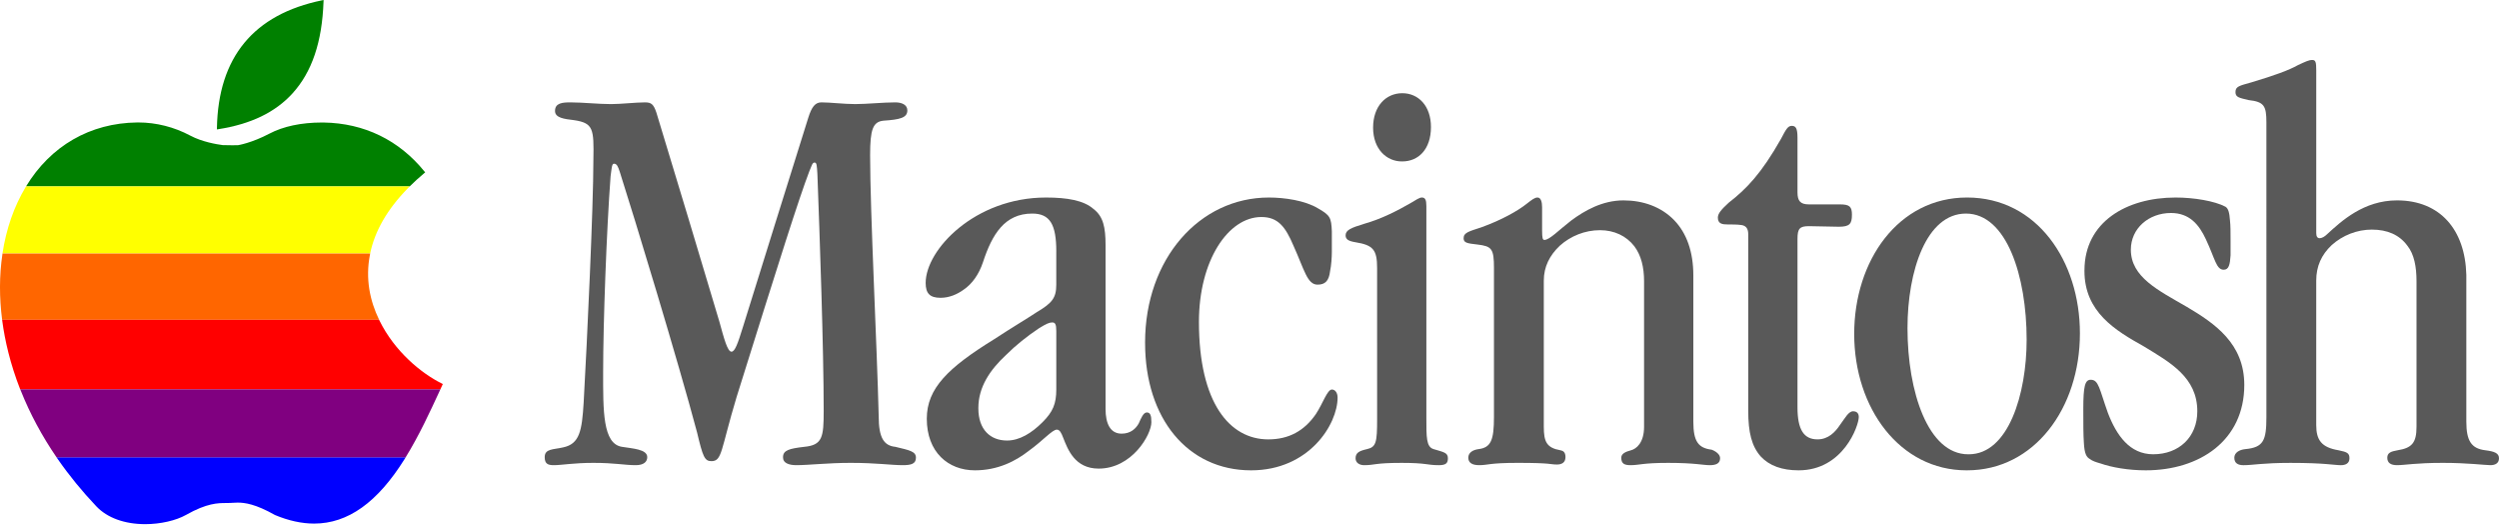
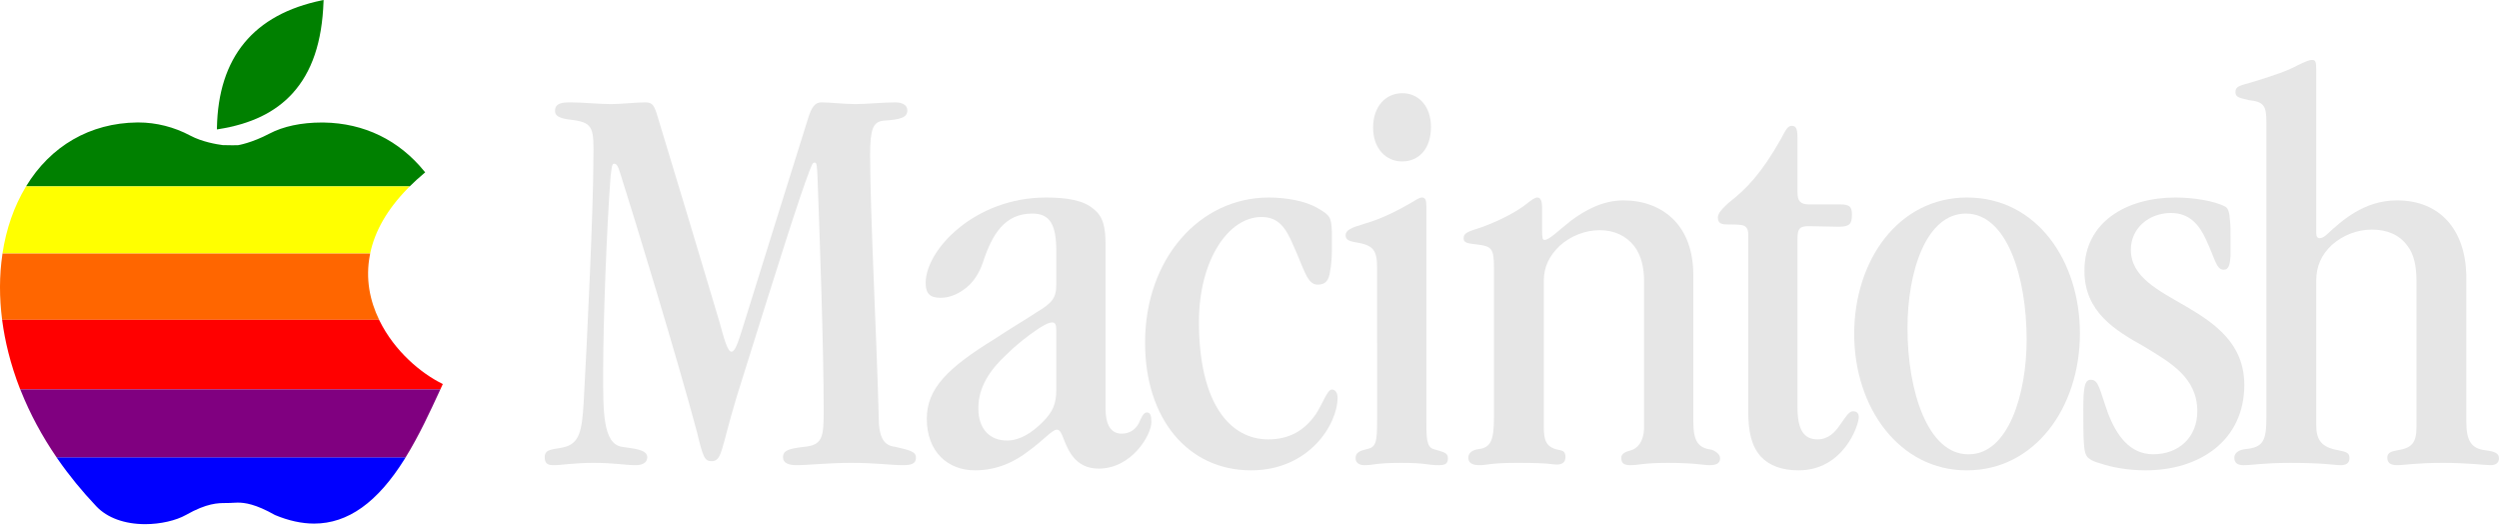
<svg xmlns="http://www.w3.org/2000/svg" version="1.1" id="svg2" x="0px" y="0px" width="566.93px" height="118.865px" viewBox="0 0 566.93 118.865" enable-background="new 0 0 566.93 118.865" xml:space="preserve">
+   <defs id="defs43" />
  <g id="layer1">
</g>
  <g id="layer5">
</g>
-   <g>
-     <path fill="#595959" d="M177.639,103.668c0-1.56,1.428-1.949,4.808-2.339c4.161-0.391,4.418-2.209,4.418-8.188   c0-14.037-0.907-39.771-1.428-53.678c-0.13-1.949-0.13-2.6-0.65-2.6s-0.651,0.781-1.171,1.95c-2.47,6.5-6.497,19.235-16.505,51.208   c-3.64,12.086-3.25,14.557-5.719,14.557c-1.56,0-1.949-1.041-3.25-6.5c-4.288-16.115-14.296-48.998-17.546-59.135   c-0.391-1.17-0.649-1.82-1.301-1.82c-0.518,0-0.518,1.04-0.777,2.859c-0.91,12.215-1.688,33.142-1.688,44.45   c0,8.577-0.133,16.246,4.288,16.896c2.339,0.392,5.719,0.521,5.719,2.34c0,1.039-0.779,1.819-2.602,1.819   c-2.598,0-4.676-0.521-9.617-0.521c-4.548,0-7.146,0.521-8.966,0.521c-1.302,0-2.079-0.26-2.079-1.819   c0-1.948,1.949-1.69,4.158-2.209c3.77-0.78,4.289-3.771,4.678-10.14c0.78-13.905,2.209-44.318,2.209-55.106   c0.13-7.018,0-8.317-4.418-8.968c-2.209-0.259-4.288-0.519-4.288-2.079c0-1.82,1.688-1.949,3.509-1.95   c2.729,0,6.368,0.39,9.229,0.39c2.209,0,5.587-0.39,7.668-0.389c1.429,0,1.949,0.389,2.6,2.339   c4.81,15.855,9.62,31.711,14.298,47.438c1.038,3.771,1.819,6.76,2.729,6.76c0.778,0,1.429-1.819,2.597-5.592   c4.941-15.854,9.88-31.71,14.818-47.438c0.776-2.469,1.559-3.509,2.989-3.51c1.948,0,5.198,0.39,7.668,0.39   c2.6,0,6.366-0.39,9.097-0.389c1.432,0,2.729,0.519,2.729,1.819c0,1.69-1.688,2.081-5.459,2.339   c-2.339,0.26-2.988,1.95-2.988,7.798c0,12.867,1.561,43.279,1.95,59.266c0,4.81,1.168,6.629,3.769,6.89   c3.25,0.778,4.679,1.041,4.679,2.47c0,1.43-1.169,1.689-2.986,1.689c-2.729,0-5.851-0.521-11.828-0.521   c-5.199,0-9.487,0.521-12.348,0.521c-1.69,0-2.988-0.521-2.988-1.689v-0.127L177.639,103.668L177.639,103.668z" />
-     <path fill="#595959" d="M239.633,57.01c0-6.108-1.432-8.579-5.459-8.579c-6.239,0-9.097,4.68-11.179,11.048   c-0.91,2.729-2.469,4.938-4.418,6.238c-1.431,1.04-3.25,1.819-5.198,1.819c-2.47,0-3.38-1.041-3.38-3.379   c0-7.537,11.179-19.364,27.294-19.364c4.81,0,8.579,0.649,10.785,2.6c2.212,1.69,2.732,4.159,2.732,8.188v37.17   c0,3.25,1.038,5.589,3.638,5.589c2.081,0,3.25-1.169,3.9-2.339c0.521-1.17,1.038-2.469,1.817-2.469c0.78,0,1.041,0.648,1.041,2.209   c0,2.857-4.418,10.525-11.959,10.525c-5.459,0-7.018-4.418-8.059-7.019c-0.391-1.04-0.777-1.819-1.428-1.819   c-1.041,0-3.12,2.471-6.37,4.811c-2.989,2.34-7.019,4.418-12.217,4.418c-6.108,0-10.918-4.157-10.918-11.697   c0-6.887,4.81-11.566,15.336-18.064c4.161-2.729,7.277-4.549,9.619-6.108c3.509-2.078,4.419-3.25,4.419-6.237v-7.54H239.633z    M221.954,92.62c0,4.811,2.732,7.279,6.5,7.279c2.859,0,5.589-1.69,8.06-4.16c2.339-2.338,3.119-4.158,3.119-7.407V75.075   c0-1.561-0.261-1.95-0.91-1.95c-0.647,0-1.299,0.26-2.989,1.301c-2.729,1.819-5.329,3.897-7.538,6.108   c-3.638,3.379-6.24,7.277-6.24,11.957L221.954,92.62L221.954,92.62z" />
-     <path fill="#595959" d="M259.776,77.675c0-18.975,12.347-32.882,28.074-32.882c3.51,0,8.188,0.649,11.178,2.469   c2.729,1.56,2.988,2.079,3.119,5.199v4.68c0,1.169-0.131,3.118-0.392,4.288c-0.261,2.34-1.171,3.12-2.858,3.12   c-2.34,0-2.989-3.378-5.459-8.837c-1.818-4.29-3.511-6.499-7.277-6.499c-7.537,0-14.167,9.877-14.167,23.782   c0,18.457,7.021,26.645,15.726,26.645c4.684,0,8.188-1.949,10.788-5.719c1.56-2.339,2.601-5.587,3.642-5.587   c0.776,0,1.299,0.778,1.299,1.819c0,6.107-6.497,16.506-19.624,16.506c-14.428,0-24.045-11.827-24.045-28.854L259.776,77.675   L259.776,77.675z" />
-     <path fill="#595959" d="M312.414,60.778c0-4.158-0.91-5.199-4.94-5.849c-1.559-0.26-2.206-0.649-2.206-1.56   c0-1.17,1.168-1.689,4.158-2.598c4.156-1.172,7.798-3.121,10.526-4.681c1.298-0.778,2.079-1.3,2.601-1.3   c0.776,0,1.037,0.521,1.037,1.949v6.109V94.7c0,4.42-0.042,6.641,1.637,7.146c2.296,0.696,3.25,0.781,3.25,2.082   c0,1.168-0.521,1.561-2.078,1.561c-2.729,0-2.678-0.521-8.396-0.521c-6.238,0-6.057,0.521-8.524,0.521   c-1.04,0-1.951-0.521-1.951-1.561c0-1.301,0.911-1.695,2.603-2.082c2.067-0.471,2.286-1.56,2.286-6.759L312.414,60.778   L312.414,60.778z M318.003,36.605c-3.382,0-6.499-2.731-6.499-7.669c0-4.808,2.859-7.798,6.63-7.798   c3.639,0,6.497,2.859,6.497,7.668c0,5.068-2.858,7.799-6.497,7.799H318.003z" />
-     <path fill="#595959" d="M338.926,60.778c0-4.418-0.521-4.938-3.768-5.328c-2.339-0.26-3.12-0.391-3.12-1.431   c0-1.3,1.299-1.56,4.028-2.469c4.678-1.69,8.319-3.769,10.267-5.329c1.171-0.909,1.821-1.43,2.474-1.43   c0.776,0,1.038,1.04,1.038,2.209v5.2c0,1.819,0.13,2.209,0.521,2.209c1.171,0,3.249-2.209,6.105-4.418   c2.991-2.209,7.021-4.549,11.827-4.549c4.419,0,8.579,1.43,11.565,4.549c2.731,2.859,4.291,7.019,4.291,12.476V95.61   c0,4.549,1.153,5.979,4.146,6.367c0,0,1.924,0.65,1.924,1.95c0,1.169-0.911,1.562-2.34,1.562c-1.562,0-3.339-0.521-9.447-0.521   c-5.848,0-6.474,0.521-8.551,0.521c-1.433,0-2.079-0.391-2.079-1.69c0-0.909,0.928-1.354,2.209-1.69   c1.2-0.313,2.962-1.688,2.962-5.328V63.769c0-3.121-0.646-5.85-2.209-7.93c-1.818-2.338-4.549-3.639-7.798-3.639   c-3.382,0-6.628,1.301-9.098,3.51c-2.339,2.209-3.641,4.809-3.641,7.928V96.78c0,3.379,0.632,4.779,3.771,5.328   c0.549,0.096,1.148,0.375,1.148,1.543c0,1.301-0.91,1.689-1.951,1.689c-1.56,0-1.147-0.375-8.813-0.375   c-6.63,0-6.734,0.521-8.813,0.521c-1.56,0-2.471-0.521-2.471-1.69s1.045-1.784,2.341-1.95c2.813-0.354,3.481-2.078,3.481-7.277   V60.778L338.926,60.778z" />
-     <path fill="#595959" d="M407.782,92.362c0,5.066,1.431,7.275,4.551,7.275c2.47,0,4.028-1.689,5.068-3.248   c1.169-1.562,1.948-3.121,2.989-3.121c0.776,0,1.299,0.391,1.299,1.301c0,1.949-3.511,12.088-13.647,12.088   c-3.768,0-6.627-1.039-8.575-3.119c-2.078-2.34-2.858-5.459-2.858-10.398V53.11c0-1.431-0.65-1.951-1.563-2.08   c-0.907-0.131-2.079-0.131-3.116-0.131c-1.172,0-2.213-0.129-2.213-1.56c0-0.91,0.78-1.819,2.473-3.379   c4.027-3.12,7.408-6.628,11.826-14.426c1.171-2.209,1.56-2.99,2.47-2.99c0.907,0,1.299,0.521,1.299,2.729v12.348   c0,1.95,0.649,2.729,2.604,2.729h7.018c2.209,0,2.729,0.52,2.729,2.34c0,2.08-0.521,2.729-2.989,2.729   c-2.209,0-4.548-0.131-6.757-0.131c-2.082,0-2.604,0.521-2.604,2.859L407.782,92.362L407.782,92.362z" />
-     <path fill="#595959" d="M446.125,106.657c-15.076,0-25.477-14.037-25.477-30.934c0-16.637,10.008-30.933,25.604-30.933   c15.856,0,25.604,14.427,25.604,30.803c0,17.025-10.397,31.063-25.604,31.063H446.125z M446.643,103.019   c8.97,0,13.127-13.646,13.127-25.994c0-14.428-4.549-28.593-13.776-28.593c-8.967,0-13.255,12.997-13.255,25.995   c0,14.425,4.679,28.593,13.774,28.593H446.643z" />
-     <path fill="#595959" d="M472.887,61.298c0-10.917,9.487-16.505,20.665-16.505c4.157,0,8.84,0.778,11.31,2.079   c0.646,0.39,0.911,1.3,1.038,3.119c0.131,1.17,0.131,2.6,0.131,4.55v3.379c-0.131,2.08-0.389,3.25-1.561,3.25   c-1.688,0-1.947-2.47-4.029-6.89c-1.56-3.379-3.77-5.979-7.927-5.979c-5.069,0-9.103,3.51-9.103,8.318   c0,6.237,6.24,9.228,12.74,12.996c6.368,3.77,12.996,8.317,12.996,17.677c0,12.605-10.139,19.364-22.354,19.364   c-3.9,0-7.668-0.649-10.27-1.56c-0.908-0.261-1.818-0.52-2.472-1.041c-0.646-0.39-1.168-1.039-1.298-3.639   c-0.13-1.82-0.13-4.288-0.13-7.669c0-5.199,0.388-6.627,1.688-6.627c1.82,0,1.947,2.079,3.899,7.538   c1.948,5.068,4.938,9.357,10.27,9.357c5.849,0,10.007-3.898,10.007-9.748c0-7.668-6.109-11.049-12.089-14.688   c-6.497-3.641-13.517-7.798-13.517-17.156v-0.13h0.005V61.298z" />
-     <path fill="#595959" d="M514.162,27.766c0-3.769-0.519-4.678-4.028-5.069c-2.209-0.521-2.988-0.65-2.988-1.82   c0-1.3,0.911-1.43,3.642-2.209c5.198-1.56,8.448-2.729,10.527-3.899c1.688-0.781,2.469-1.17,3.25-1.17   c0.775,0,0.905,0.519,0.905,2.339V52.85c0,0.779,0.263,1.169,0.781,1.169c0.521,0,1.168-0.391,1.688-0.91   c3.25-2.988,8.316-7.668,15.854-7.668c9.747,0,15.466,6.627,15.727,16.896v33.271c0,4.42,1.173,6.108,4.291,6.498   c2.079,0.261,3.117,0.65,3.117,1.82s-0.908,1.561-1.948,1.561c-1.169,0-5.068-0.521-10.784-0.521c-6.24,0-8.579,0.521-10.4,0.521   c-1.429,0-2.209-0.521-2.209-1.689s0.91-1.431,2.339-1.689c3.25-0.52,4.291-1.688,4.291-5.328V63.769   c0-3.25-0.521-6.108-2.078-8.059c-1.82-2.469-4.552-3.641-8.063-3.641c-3.377,0-6.627,1.301-9.096,3.51   c-2.341,2.21-3.513,4.811-3.513,8.061v32.752c0,3.377,1.172,5.068,5.069,5.717c1.951,0.394,2.469,0.65,2.469,1.82   s-0.907,1.562-1.947,1.562c-1.56,0-3.512-0.521-11.438-0.521c-6.367,0-8.446,0.521-10.658,0.521c-1.168,0-2.078-0.392-2.078-1.69   c0-1.169,1.172-1.818,2.47-1.949c4.157-0.39,4.81-1.949,4.81-7.277L514.162,27.766L514.162,27.766z" />
-     <g>
-       <path fill="#008000" d="M66.344,21.192c4.43-4.859,6.735-11.682,7.055-20.858l0.011-0.333l-0.324,0.066    C57.533,3.249,49.5,12.996,49.213,29.038l-0.006,0.312l0.307-0.048C56.922,28.141,62.428,25.488,66.344,21.192z" />
-       <path fill="#0000FF" d="M12.824,103.702l0.285,0.412c2.572,3.707,5.52,7.314,8.761,10.725c2.47,2.596,6.403,4.025,11.076,4.025    c3.424,0,6.976-0.809,9.269-2.104c4.738-2.681,7.252-2.687,9.084-2.688c0.371,0,0.715-0.002,1.043-0.021l0.303-0.021    c0.396-0.024,0.806-0.052,1.268-0.052c1.625,0,4.057,0.318,8.471,2.813c3.082,1.29,6.068,1.944,8.881,1.944l0,0    c7.658,0,14.371-4.789,20.521-14.633l0.252-0.402H12.824L12.824,103.702z" />
-       <path fill="#008000" d="M92.947,42.269c1.023-1.02,2.126-2.024,3.313-3.015l0.197-0.165l-0.164-0.201    C90.524,31.77,82.621,27.93,73.441,27.786l-0.42-0.003c-4.651,0-8.764,0.872-11.896,2.521c-4.059,2.138-7.079,2.613-7.108,2.617    c-0.051,0.007-0.383,0.02-1.295,0.02c-1.104,0-2.061-0.018-2.176-0.035l-0.072-0.008c-1.301-0.169-4.621-0.714-7.309-2.148    c-3.656-1.949-7.729-2.979-11.775-2.979l-0.267,0.001C20.42,27.893,11.471,33.108,5.908,42.269H92.947z" />
-       <path fill="#FFFF00" d="M83.973,57.487c1.052-5.094,3.895-10.039,8.531-14.771l0.438-0.447H5.909l-0.075,0.127    c-2.668,4.426-4.435,9.545-5.273,15.09L83.973,57.487L83.973,57.487z" />
-       <path fill="#FF6600" d="M86.01,72.521c-2.104-4.324-3.136-9.319-2.09-14.721l0.059-0.313H0.569l-0.033,0.226    c-0.706,4.808-0.706,9.782-0.053,14.808H86.01L86.01,72.521z" />
-       <path fill="#FF0000" d="M4.58,88.291h95.323l0.558-1.206l-0.23-0.115c-4.563-2.259-10.678-7.203-14.159-14.303L86,72.521H0.478    l0.042,0.297C1.1,77.166,2.291,82.45,4.58,88.291z" />
-       <path fill="#800080" d="M12.827,103.702h79.201c3.026-4.898,5.517-10.297,7.707-15.039l0.172-0.373H4.594l0.144,0.361    C6.823,93.856,9.527,98.884,12.827,103.702z" />
+   <g id="g38">
+     <path fill="#595959" d="M177.639,103.668c0-1.56,1.428-1.949,4.808-2.339c4.161-0.391,4.418-2.209,4.418-8.188   c0-14.037-0.907-39.771-1.428-53.678c-0.13-1.949-0.13-2.6-0.65-2.6s-0.651,0.781-1.171,1.95c-2.47,6.5-6.497,19.235-16.505,51.208   c-3.64,12.086-3.25,14.557-5.719,14.557c-1.56,0-1.949-1.041-3.25-6.5c-4.288-16.115-14.296-48.998-17.546-59.135   c-0.391-1.17-0.649-1.82-1.301-1.82c-0.518,0-0.518,1.04-0.777,2.859c-0.91,12.215-1.688,33.142-1.688,44.45   c0,8.577-0.133,16.246,4.288,16.896c2.339,0.392,5.719,0.521,5.719,2.34c0,1.039-0.779,1.819-2.602,1.819   c-2.598,0-4.676-0.521-9.617-0.521c-4.548,0-7.146,0.521-8.966,0.521c-1.302,0-2.079-0.26-2.079-1.819   c0-1.948,1.949-1.69,4.158-2.209c3.77-0.78,4.289-3.771,4.678-10.14c0.78-13.905,2.209-44.318,2.209-55.106   c0.13-7.018,0-8.317-4.418-8.968c-2.209-0.259-4.288-0.519-4.288-2.079c0-1.82,1.688-1.949,3.509-1.95   c2.729,0,6.368,0.39,9.229,0.39c2.209,0,5.587-0.39,7.668-0.389c1.429,0,1.949,0.389,2.6,2.339   c4.81,15.855,9.62,31.711,14.298,47.438c1.038,3.771,1.819,6.76,2.729,6.76c0.778,0,1.429-1.819,2.597-5.592   c4.941-15.854,9.88-31.71,14.818-47.438c0.776-2.469,1.559-3.509,2.989-3.51c1.948,0,5.198,0.39,7.668,0.39   c2.6,0,6.366-0.39,9.097-0.389c1.432,0,2.729,0.519,2.729,1.819c0,1.69-1.688,2.081-5.459,2.339   c-2.339,0.26-2.988,1.95-2.988,7.798c0,12.867,1.561,43.279,1.95,59.266c0,4.81,1.168,6.629,3.769,6.89   c3.25,0.778,4.679,1.041,4.679,2.47c0,1.43-1.169,1.689-2.986,1.689c-2.729,0-5.851-0.521-11.828-0.521   c-5.199,0-9.487,0.521-12.348,0.521c-1.69,0-2.988-0.521-2.988-1.689v-0.127L177.639,103.668L177.639,103.668z" id="path4" style="fill:#e6e6e6" />
+     <path fill="#595959" d="M239.633,57.01c0-6.108-1.432-8.579-5.459-8.579c-6.239,0-9.097,4.68-11.179,11.048   c-0.91,2.729-2.469,4.938-4.418,6.238c-1.431,1.04-3.25,1.819-5.198,1.819c-2.47,0-3.38-1.041-3.38-3.379   c0-7.537,11.179-19.364,27.294-19.364c4.81,0,8.579,0.649,10.785,2.6c2.212,1.69,2.732,4.159,2.732,8.188v37.17   c0,3.25,1.038,5.589,3.638,5.589c2.081,0,3.25-1.169,3.9-2.339c0.521-1.17,1.038-2.469,1.817-2.469c0.78,0,1.041,0.648,1.041,2.209   c0,2.857-4.418,10.525-11.959,10.525c-5.459,0-7.018-4.418-8.059-7.019c-0.391-1.04-0.777-1.819-1.428-1.819   c-1.041,0-3.12,2.471-6.37,4.811c-2.989,2.34-7.019,4.418-12.217,4.418c-6.108,0-10.918-4.157-10.918-11.697   c0-6.887,4.81-11.566,15.336-18.064c4.161-2.729,7.277-4.549,9.619-6.108c3.509-2.078,4.419-3.25,4.419-6.237v-7.54H239.633z    M221.954,92.62c0,4.811,2.732,7.279,6.5,7.279c2.859,0,5.589-1.69,8.06-4.16c2.339-2.338,3.119-4.158,3.119-7.407V75.075   c0-1.561-0.261-1.95-0.91-1.95c-0.647,0-1.299,0.26-2.989,1.301c-2.729,1.819-5.329,3.897-7.538,6.108   c-3.638,3.379-6.24,7.277-6.24,11.957L221.954,92.62L221.954,92.62z" id="path6" style="fill:#e6e6e6" />
+     <path fill="#595959" d="M259.776,77.675c0-18.975,12.347-32.882,28.074-32.882c3.51,0,8.188,0.649,11.178,2.469   c2.729,1.56,2.988,2.079,3.119,5.199v4.68c0,1.169-0.131,3.118-0.392,4.288c-0.261,2.34-1.171,3.12-2.858,3.12   c-2.34,0-2.989-3.378-5.459-8.837c-1.818-4.29-3.511-6.499-7.277-6.499c-7.537,0-14.167,9.877-14.167,23.782   c0,18.457,7.021,26.645,15.726,26.645c4.684,0,8.188-1.949,10.788-5.719c1.56-2.339,2.601-5.587,3.642-5.587   c0.776,0,1.299,0.778,1.299,1.819c0,6.107-6.497,16.506-19.624,16.506c-14.428,0-24.045-11.827-24.045-28.854L259.776,77.675   L259.776,77.675z" id="path8" style="fill:#e6e6e6" />
+     <path fill="#595959" d="M312.414,60.778c0-4.158-0.91-5.199-4.94-5.849c-1.559-0.26-2.206-0.649-2.206-1.56   c0-1.17,1.168-1.689,4.158-2.598c4.156-1.172,7.798-3.121,10.526-4.681c1.298-0.778,2.079-1.3,2.601-1.3   c0.776,0,1.037,0.521,1.037,1.949v6.109V94.7c0,4.42-0.042,6.641,1.637,7.146c2.296,0.696,3.25,0.781,3.25,2.082   c0,1.168-0.521,1.561-2.078,1.561c-2.729,0-2.678-0.521-8.396-0.521c-6.238,0-6.057,0.521-8.524,0.521   c-1.04,0-1.951-0.521-1.951-1.561c0-1.301,0.911-1.695,2.603-2.082c2.067-0.471,2.286-1.56,2.286-6.759L312.414,60.778   L312.414,60.778z M318.003,36.605c-3.382,0-6.499-2.731-6.499-7.669c0-4.808,2.859-7.798,6.63-7.798   c3.639,0,6.497,2.859,6.497,7.668c0,5.068-2.858,7.799-6.497,7.799H318.003z" id="path10" style="fill:#e6e6e6" />
+     <path fill="#595959" d="M338.926,60.778c0-4.418-0.521-4.938-3.768-5.328c-2.339-0.26-3.12-0.391-3.12-1.431   c0-1.3,1.299-1.56,4.028-2.469c4.678-1.69,8.319-3.769,10.267-5.329c1.171-0.909,1.821-1.43,2.474-1.43   c0.776,0,1.038,1.04,1.038,2.209v5.2c0,1.819,0.13,2.209,0.521,2.209c1.171,0,3.249-2.209,6.105-4.418   c2.991-2.209,7.021-4.549,11.827-4.549c4.419,0,8.579,1.43,11.565,4.549c2.731,2.859,4.291,7.019,4.291,12.476V95.61   c0,4.549,1.153,5.979,4.146,6.367c0,0,1.924,0.65,1.924,1.95c0,1.169-0.911,1.562-2.34,1.562c-1.562,0-3.339-0.521-9.447-0.521   c-5.848,0-6.474,0.521-8.551,0.521c-1.433,0-2.079-0.391-2.079-1.69c0-0.909,0.928-1.354,2.209-1.69   c1.2-0.313,2.962-1.688,2.962-5.328V63.769c0-3.121-0.646-5.85-2.209-7.93c-1.818-2.338-4.549-3.639-7.798-3.639   c-3.382,0-6.628,1.301-9.098,3.51c-2.339,2.209-3.641,4.809-3.641,7.928V96.78c0,3.379,0.632,4.779,3.771,5.328   c0.549,0.096,1.148,0.375,1.148,1.543c0,1.301-0.91,1.689-1.951,1.689c-1.56,0-1.147-0.375-8.813-0.375   c-6.63,0-6.734,0.521-8.813,0.521c-1.56,0-2.471-0.521-2.471-1.69s1.045-1.784,2.341-1.95c2.813-0.354,3.481-2.078,3.481-7.277   V60.778L338.926,60.778z" id="path12" style="fill:#e6e6e6" />
+     <path fill="#595959" d="M407.782,92.362c0,5.066,1.431,7.275,4.551,7.275c2.47,0,4.028-1.689,5.068-3.248   c1.169-1.562,1.948-3.121,2.989-3.121c0.776,0,1.299,0.391,1.299,1.301c0,1.949-3.511,12.088-13.647,12.088   c-3.768,0-6.627-1.039-8.575-3.119c-2.078-2.34-2.858-5.459-2.858-10.398V53.11c0-1.431-0.65-1.951-1.563-2.08   c-0.907-0.131-2.079-0.131-3.116-0.131c-1.172,0-2.213-0.129-2.213-1.56c0-0.91,0.78-1.819,2.473-3.379   c4.027-3.12,7.408-6.628,11.826-14.426c1.171-2.209,1.56-2.99,2.47-2.99c0.907,0,1.299,0.521,1.299,2.729v12.348   c0,1.95,0.649,2.729,2.604,2.729h7.018c2.209,0,2.729,0.52,2.729,2.34c0,2.08-0.521,2.729-2.989,2.729   c-2.209,0-4.548-0.131-6.757-0.131c-2.082,0-2.604,0.521-2.604,2.859L407.782,92.362L407.782,92.362z" id="path14" style="fill:#e6e6e6" />
+     <path fill="#595959" d="M446.125,106.657c-15.076,0-25.477-14.037-25.477-30.934c0-16.637,10.008-30.933,25.604-30.933   c15.856,0,25.604,14.427,25.604,30.803c0,17.025-10.397,31.063-25.604,31.063H446.125z M446.643,103.019   c8.97,0,13.127-13.646,13.127-25.994c0-14.428-4.549-28.593-13.776-28.593c-8.967,0-13.255,12.997-13.255,25.995   c0,14.425,4.679,28.593,13.774,28.593H446.643z" id="path16" style="fill:#e6e6e6" />
+     <path fill="#595959" d="M472.887,61.298c0-10.917,9.487-16.505,20.665-16.505c4.157,0,8.84,0.778,11.31,2.079   c0.646,0.39,0.911,1.3,1.038,3.119c0.131,1.17,0.131,2.6,0.131,4.55v3.379c-0.131,2.08-0.389,3.25-1.561,3.25   c-1.688,0-1.947-2.47-4.029-6.89c-1.56-3.379-3.77-5.979-7.927-5.979c-5.069,0-9.103,3.51-9.103,8.318   c0,6.237,6.24,9.228,12.74,12.996c6.368,3.77,12.996,8.317,12.996,17.677c0,12.605-10.139,19.364-22.354,19.364   c-3.9,0-7.668-0.649-10.27-1.56c-0.908-0.261-1.818-0.52-2.472-1.041c-0.646-0.39-1.168-1.039-1.298-3.639   c-0.13-1.82-0.13-4.288-0.13-7.669c0-5.199,0.388-6.627,1.688-6.627c1.82,0,1.947,2.079,3.899,7.538   c1.948,5.068,4.938,9.357,10.27,9.357c5.849,0,10.007-3.898,10.007-9.748c0-7.668-6.109-11.049-12.089-14.688   c-6.497-3.641-13.517-7.798-13.517-17.156v-0.13h0.005V61.298z" id="path18" style="fill:#e6e6e6" />
+     <path fill="#595959" d="M514.162,27.766c0-3.769-0.519-4.678-4.028-5.069c-2.209-0.521-2.988-0.65-2.988-1.82   c0-1.3,0.911-1.43,3.642-2.209c5.198-1.56,8.448-2.729,10.527-3.899c1.688-0.781,2.469-1.17,3.25-1.17   c0.775,0,0.905,0.519,0.905,2.339V52.85c0,0.779,0.263,1.169,0.781,1.169c0.521,0,1.168-0.391,1.688-0.91   c3.25-2.988,8.316-7.668,15.854-7.668c9.747,0,15.466,6.627,15.727,16.896v33.271c0,4.42,1.173,6.108,4.291,6.498   c2.079,0.261,3.117,0.65,3.117,1.82s-0.908,1.561-1.948,1.561c-1.169,0-5.068-0.521-10.784-0.521c-6.24,0-8.579,0.521-10.4,0.521   c-1.429,0-2.209-0.521-2.209-1.689s0.91-1.431,2.339-1.689c3.25-0.52,4.291-1.688,4.291-5.328V63.769   c0-3.25-0.521-6.108-2.078-8.059c-1.82-2.469-4.552-3.641-8.063-3.641c-3.377,0-6.627,1.301-9.096,3.51   c-2.341,2.21-3.513,4.811-3.513,8.061v32.752c0,3.377,1.172,5.068,5.069,5.717c1.951,0.394,2.469,0.65,2.469,1.82   s-0.907,1.562-1.947,1.562c-1.56,0-3.512-0.521-11.438-0.521c-6.367,0-8.446,0.521-10.658,0.521c-1.168,0-2.078-0.392-2.078-1.69   c0-1.169,1.172-1.818,2.47-1.949c4.157-0.39,4.81-1.949,4.81-7.277L514.162,27.766L514.162,27.766z" id="path20" style="fill:#e6e6e6" />
+     <g id="g36">
+       <path fill="#008000" d="M66.344,21.192c4.43-4.859,6.735-11.682,7.055-20.858l0.011-0.333l-0.324,0.066    C57.533,3.249,49.5,12.996,49.213,29.038l-0.006,0.312l0.307-0.048C56.922,28.141,62.428,25.488,66.344,21.192z" id="path22" />
+       <path fill="#0000FF" d="M12.824,103.702l0.285,0.412c2.572,3.707,5.52,7.314,8.761,10.725c2.47,2.596,6.403,4.025,11.076,4.025    c3.424,0,6.976-0.809,9.269-2.104c4.738-2.681,7.252-2.687,9.084-2.688c0.371,0,0.715-0.002,1.043-0.021l0.303-0.021    c0.396-0.024,0.806-0.052,1.268-0.052c1.625,0,4.057,0.318,8.471,2.813c3.082,1.29,6.068,1.944,8.881,1.944l0,0    c7.658,0,14.371-4.789,20.521-14.633l0.252-0.402H12.824L12.824,103.702z" id="path24" />
+       <path fill="#008000" d="M92.947,42.269c1.023-1.02,2.126-2.024,3.313-3.015l0.197-0.165l-0.164-0.201    C90.524,31.77,82.621,27.93,73.441,27.786l-0.42-0.003c-4.651,0-8.764,0.872-11.896,2.521c-4.059,2.138-7.079,2.613-7.108,2.617    c-0.051,0.007-0.383,0.02-1.295,0.02c-1.104,0-2.061-0.018-2.176-0.035l-0.072-0.008c-1.301-0.169-4.621-0.714-7.309-2.148    c-3.656-1.949-7.729-2.979-11.775-2.979l-0.267,0.001C20.42,27.893,11.471,33.108,5.908,42.269H92.947z" id="path26" />
+       <path fill="#FFFF00" d="M83.973,57.487c1.052-5.094,3.895-10.039,8.531-14.771l0.438-0.447H5.909l-0.075,0.127    c-2.668,4.426-4.435,9.545-5.273,15.09L83.973,57.487L83.973,57.487z" id="path28" />
+       <path fill="#FF6600" d="M86.01,72.521c-2.104-4.324-3.136-9.319-2.09-14.721l0.059-0.313H0.569l-0.033,0.226    c-0.706,4.808-0.706,9.782-0.053,14.808H86.01L86.01,72.521z" id="path30" />
+       <path fill="#FF0000" d="M4.58,88.291h95.323l0.558-1.206l-0.23-0.115c-4.563-2.259-10.678-7.203-14.159-14.303L86,72.521H0.478    l0.042,0.297C1.1,77.166,2.291,82.45,4.58,88.291z" id="path32" />
+       <path fill="#800080" d="M12.827,103.702h79.201c3.026-4.898,5.517-10.297,7.707-15.039l0.172-0.373H4.594l0.144,0.361    C6.823,93.856,9.527,98.884,12.827,103.702z" id="path34" />
    </g>
  </g>
</svg>
